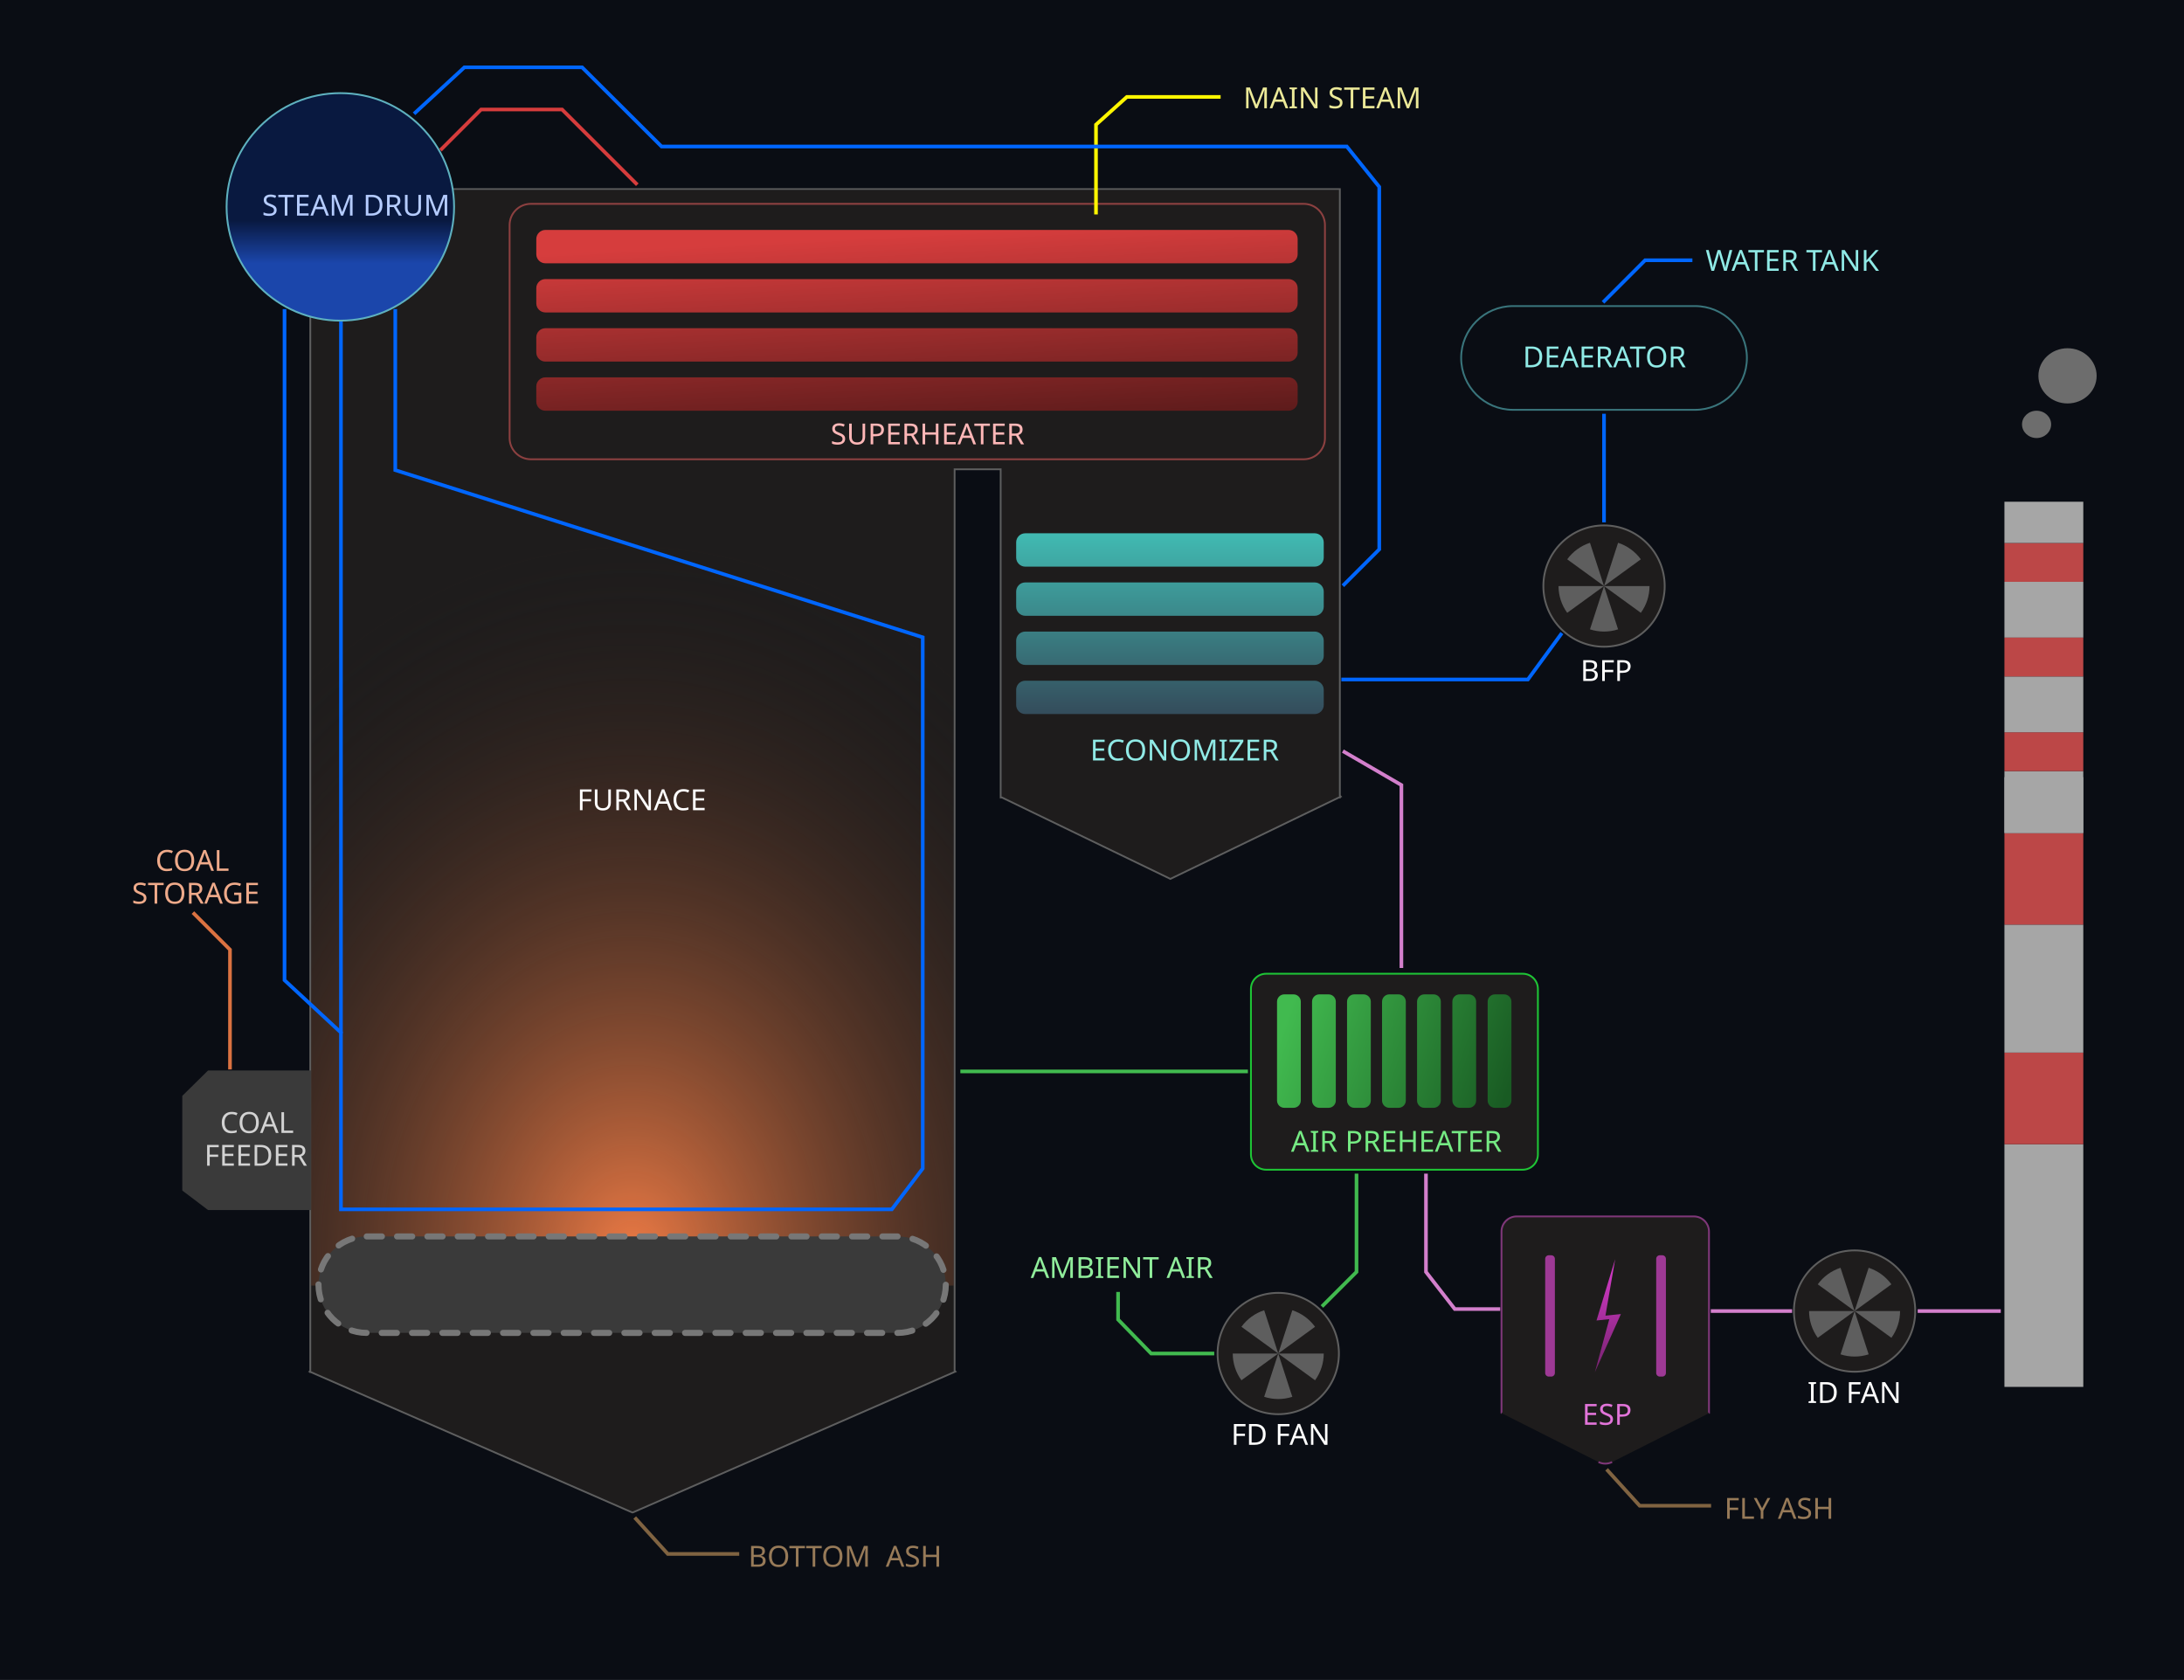
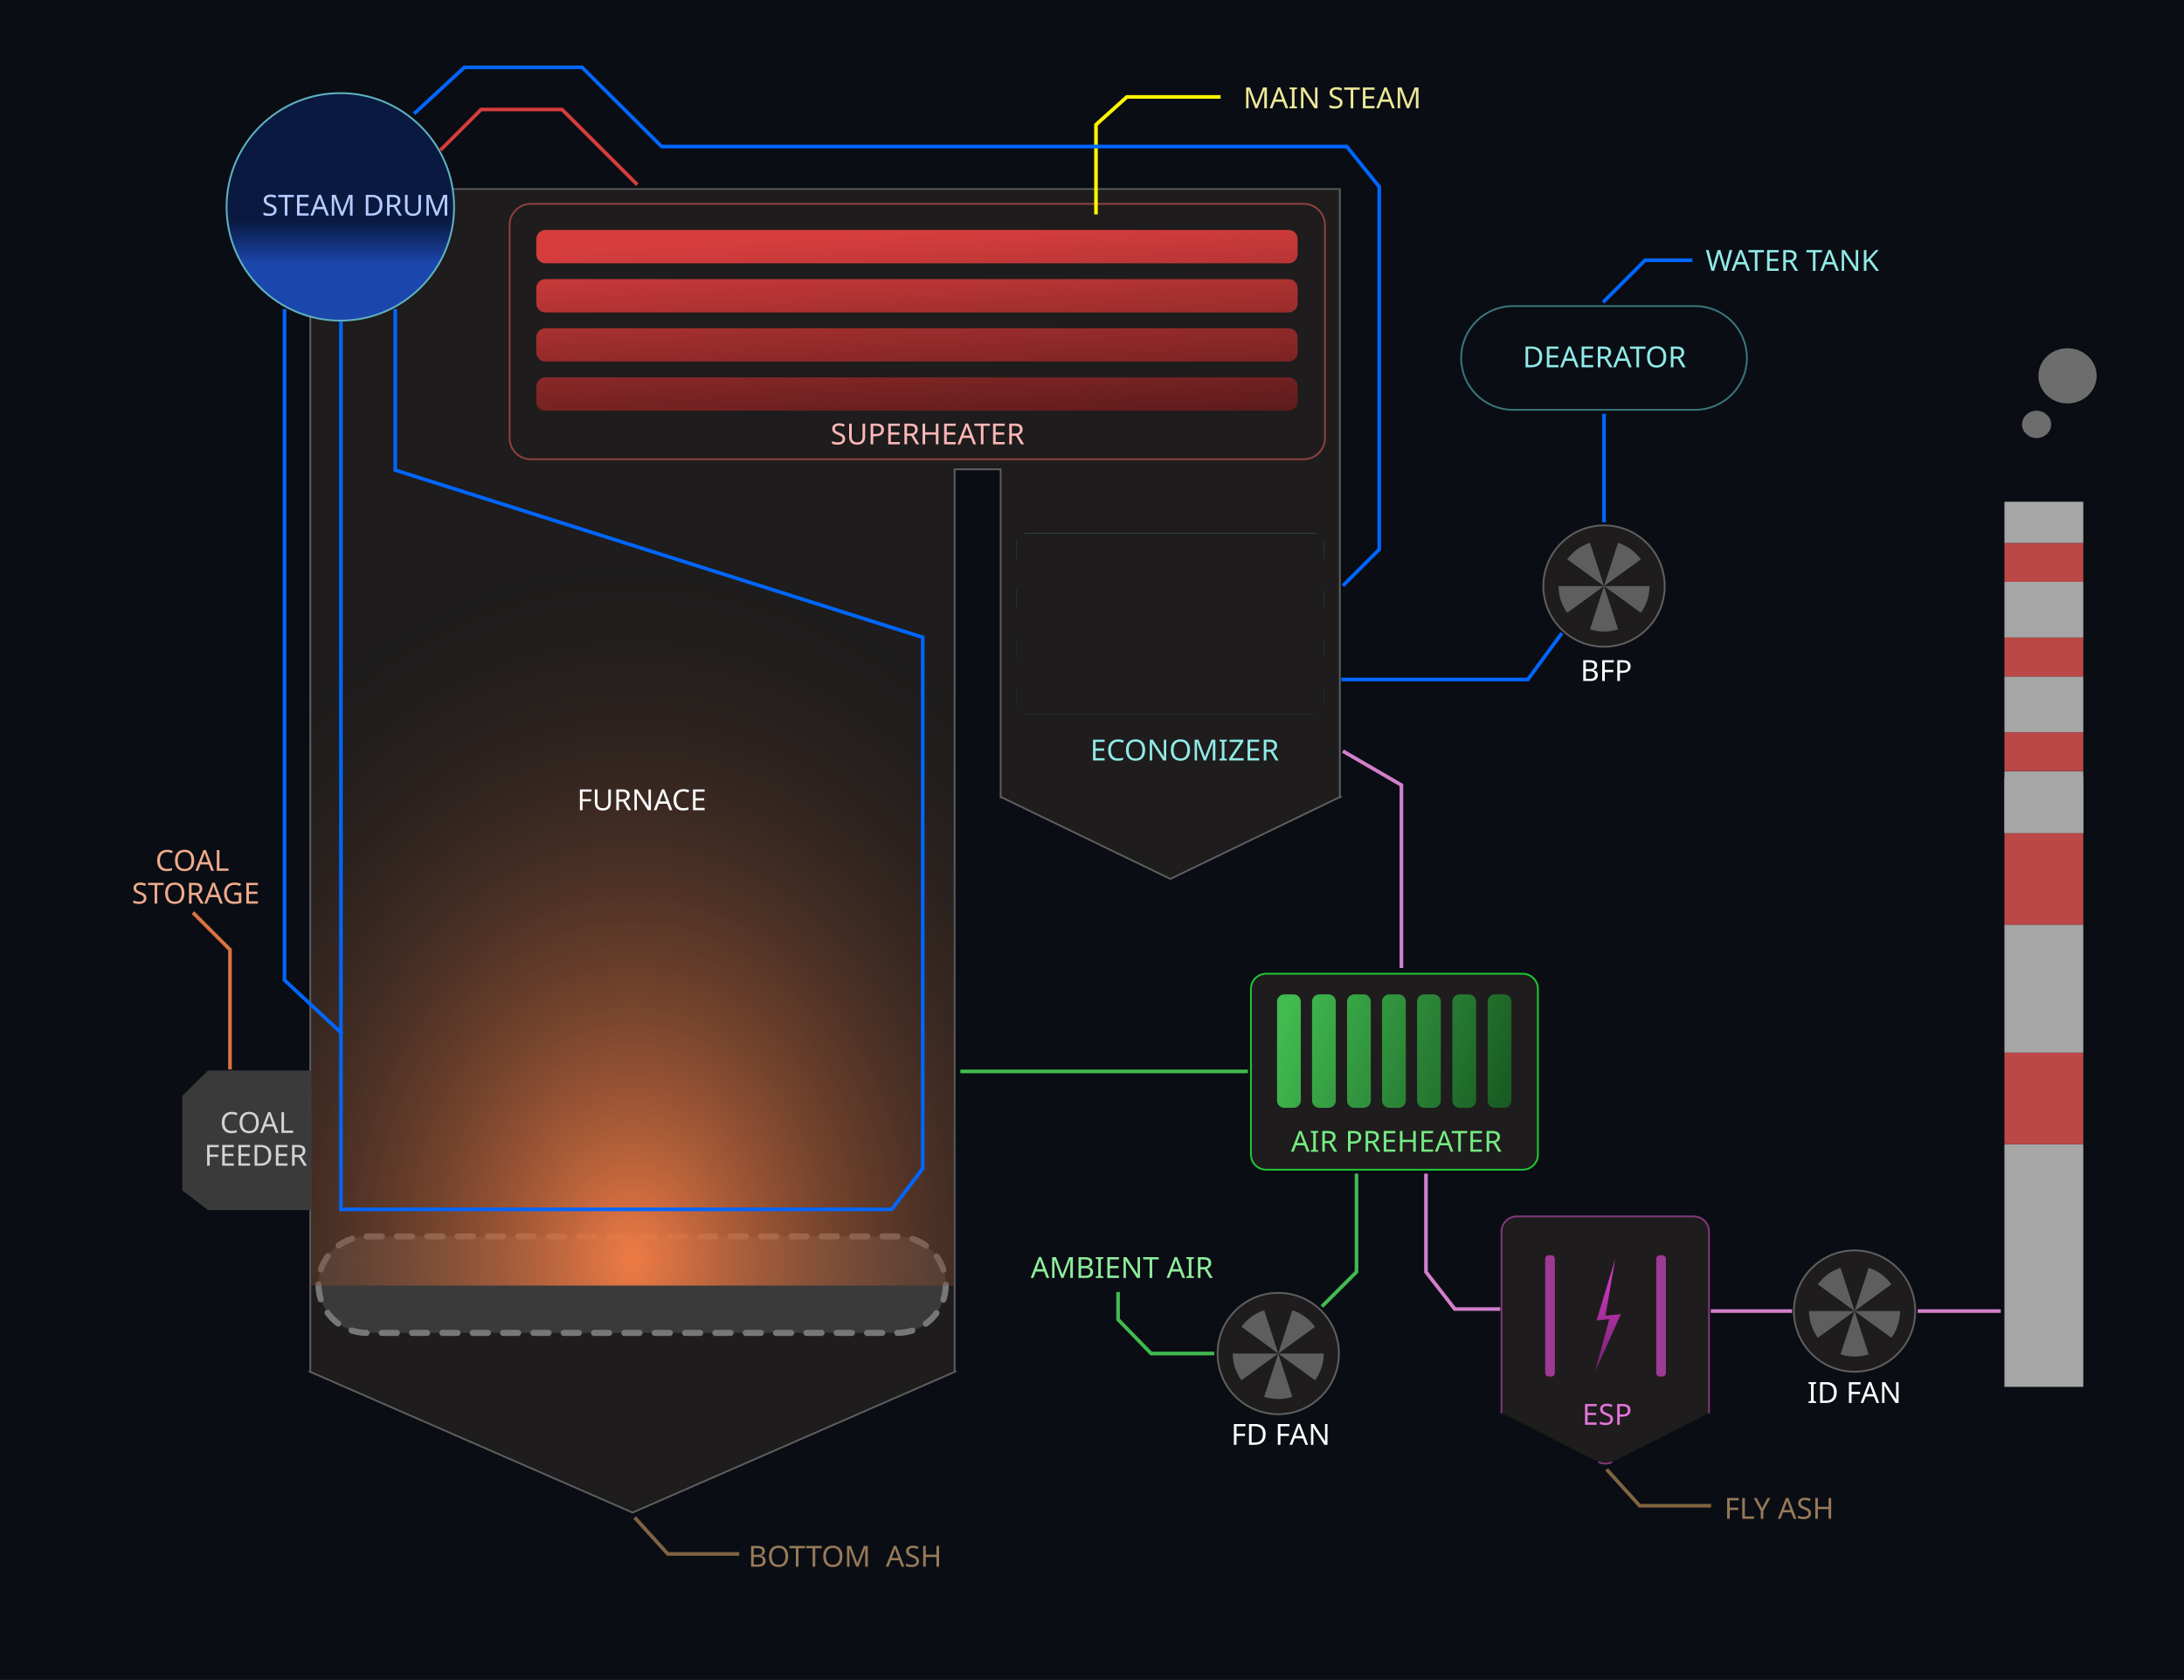
<svg xmlns="http://www.w3.org/2000/svg" viewBox="0 0 3600 2769" fill="none">
  <g id="STM01" clip-path="url(#clip0_1874_211)">
    <rect width="3600" height="2769" fill="#0A0D14" />
    <mask id="path-2-outside-1_1874_211" maskUnits="userSpaceOnUse" x="507" y="310" width="1706" height="2185" fill="black">
      <rect fill="white" x="507" y="310" width="1706" height="2185" />
      <path d="M2207 1312.11L2207.45 1312.55L2207 1312.77V1313H2206.52L1929.22 1447L1651.93 1313H1651V772H1572V2260L1572.22 2260.22L1042.61 2491.5L513 2260.22L513.223 2260H513V313H2207V1312.11Z" />
    </mask>
    <path d="M2207 1312.11L2207.45 1312.55L2207 1312.77V1313H2206.52L1929.22 1447L1651.93 1313H1651V772H1572V2260L1572.22 2260.22L1042.61 2491.5L513 2260.22L513.223 2260H513V313H2207V1312.11Z" fill="#1E1C1C" />
    <path d="M2207 1312.11H2204V1313.35L2204.88 1314.23L2207 1312.11ZM2207.45 1312.55L2208.75 1315.25L2212.56 1313.42L2209.57 1310.43L2207.45 1312.55ZM2207 1312.77L2205.7 1310.07L2204 1310.89V1312.77H2207ZM2207 1313V1316H2210V1313H2207ZM2206.52 1313V1310H2205.83L2205.22 1310.3L2206.52 1313ZM1929.22 1447L1927.92 1449.7L1929.22 1450.33L1930.53 1449.7L1929.22 1447ZM1651.93 1313L1653.23 1310.3L1652.61 1310H1651.93V1313ZM1651 1313H1648V1316H1651V1313ZM1651 772H1654V769H1651V772ZM1572 772V769H1569V772H1572ZM1572 2260H1569V2261.24L1569.88 2262.12L1572 2260ZM1572.22 2260.22L1573.42 2262.97L1577.45 2261.21L1574.34 2258.1L1572.22 2260.22ZM1042.61 2491.5L1041.41 2494.25L1042.61 2494.77L1043.81 2494.25L1042.61 2491.5ZM513 2260.22L510.879 2258.1L507.768 2261.21L511.799 2262.97L513 2260.22ZM513.223 2260L515.344 2262.12L520.465 2257H513.223V2260ZM513 2260H510V2263H513V2260ZM513 313V310H510V313H513ZM2207 313H2210V310H2207V313ZM2207 1312.11L2204.88 1314.23L2205.33 1314.67L2207.45 1312.55L2209.57 1310.43L2209.12 1309.98L2207 1312.11ZM2207.45 1312.55L2206.14 1309.85L2205.7 1310.07L2207 1312.77L2208.3 1315.47L2208.75 1315.25L2207.45 1312.55ZM2207 1312.77H2204V1313H2207H2210V1312.77H2207ZM2207 1313V1310H2206.52V1313V1316H2207V1313ZM2206.52 1313L2205.22 1310.3L1927.92 1444.3L1929.22 1447L1930.53 1449.7L2207.83 1315.7L2206.52 1313ZM1929.22 1447L1930.53 1444.3L1653.23 1310.3L1651.93 1313L1650.62 1315.7L1927.92 1449.7L1929.22 1447ZM1651.93 1313V1310H1651V1313V1316H1651.93V1313ZM1651 1313H1654V772H1651H1648V1313H1651ZM1651 772V769H1572V772V775H1651V772ZM1572 772H1569V2260H1572H1575V772H1572ZM1572 2260L1569.88 2262.12L1570.1 2262.34L1572.22 2260.22L1574.34 2258.1L1574.12 2257.88L1572 2260ZM1572.22 2260.22L1571.02 2257.47L1041.41 2488.75L1042.61 2491.5L1043.81 2494.25L1573.42 2262.97L1572.22 2260.22ZM1042.61 2491.5L1043.81 2488.75L514.201 2257.47L513 2260.22L511.799 2262.97L1041.41 2494.25L1042.61 2491.5ZM513 2260.22L515.121 2262.34L515.344 2262.12L513.223 2260L511.101 2257.88L510.879 2258.1L513 2260.22ZM513.223 2260V2257H513V2260V2263H513.223V2260ZM513 2260H516V313H513H510V2260H513ZM513 313V316H2207V313V310H513V313ZM2207 313H2204V1312.11H2207H2210V313H2207Z" fill="#5E5E5E" mask="url(#path-2-outside-1_1874_211)" />
    <path d="M2817 2328.93C2817 2328.97 2817.02 2329.02 2817.05 2329.05C2817.14 2329.14 2817.11 2329.28 2817.01 2329.33L2657.37 2409.82C2650.29 2413.39 2641.93 2413.39 2634.86 2409.82L2475.1 2329.27C2475.05 2329.25 2475.04 2329.18 2475.08 2329.14L2475.11 2329.11C2475.15 2329.07 2475.12 2329 2475.07 2329C2475.03 2329 2475 2328.97 2475 2328.93V2030C2475 2016.19 2486.19 2005 2500 2005H2792C2805.81 2005 2817 2016.19 2817 2030V2328.93Z" fill="#1E1C1C" />
    <path d="M2475.11 2329.11L2474.05 2328.05L2474.02 2328.08L2475.08 2329.14ZM2475 2328.93H2476.5V2030H2475H2473.5V2328.93H2475ZM2500 2005V2006.5H2792V2005V2003.5H2500V2005ZM2817 2030H2815.5V2328.93H2817H2818.5V2030H2817ZM2792 2005V2006.5C2804.98 2006.5 2815.5 2017.02 2815.5 2030H2817H2818.5C2818.5 2015.36 2806.64 2003.5 2792 2003.5V2005ZM2475 2030H2476.5C2476.5 2017.02 2487.02 2006.5 2500 2006.5V2005V2003.5C2485.36 2003.5 2473.5 2015.36 2473.5 2030H2475ZM2475.07 2329V2327.5C2475.86 2327.5 2476.5 2328.14 2476.5 2328.93H2475H2473.5C2473.5 2329.8 2474.2 2330.5 2475.07 2330.5V2329ZM2475.11 2329.11L2476.17 2330.17C2477.16 2329.19 2476.46 2327.5 2475.07 2327.5V2329V2330.5C2473.79 2330.5 2473.15 2328.95 2474.05 2328.05L2475.11 2329.11ZM2475.1 2329.27L2475.78 2327.93C2476.64 2328.37 2476.82 2329.52 2476.14 2330.2L2475.08 2329.14L2474.02 2328.08C2473.26 2328.84 2473.46 2330.13 2474.43 2330.61L2475.1 2329.27ZM2657.37 2409.82L2656.69 2408.49C2650.04 2411.84 2642.19 2411.84 2635.53 2408.49L2634.86 2409.82L2634.18 2411.16C2641.68 2414.95 2650.54 2414.95 2658.04 2411.16L2657.37 2409.82ZM2817.05 2329.05L2815.99 2330.11C2815.35 2329.47 2815.53 2328.4 2816.33 2327.99L2817.01 2329.33L2817.68 2330.67C2818.7 2330.16 2818.92 2328.8 2818.11 2327.99L2817.05 2329.05ZM2817.05 2329.05L2818.11 2327.99C2818.36 2328.24 2818.5 2328.58 2818.5 2328.93H2817H2815.5C2815.5 2329.37 2815.68 2329.8 2815.99 2330.11L2817.05 2329.05Z" fill="#7F3779" />
    <text id="COAL STORAGE" transform="translate(202 1393)" fill="#EFAA8A" style="white-space: pre" xml:space="preserve" font-family="Share Tech Mono" font-size="48" letter-spacing="0em">
      <tspan x="54.156" y="42.432">COAL </tspan>
      <tspan x="15.273" y="96.432">STORAGE</tspan>
    </text>
    <text id="AMBIENT AIR" transform="translate(1698 2064)" fill="#90ED9B" style="white-space: pre" xml:space="preserve" font-family="Share Tech Mono" font-size="48" letter-spacing="0em">
      <tspan x="0.93" y="42.432">AMBIENT AIR</tspan>
    </text>
    <text id="WATER TANK" transform="translate(2783 404)" fill="#90EAE6" style="white-space: pre" xml:space="preserve" font-family="Share Tech Mono" font-size="48" letter-spacing="0em">
      <tspan x="28.391" y="42.432">WATER TANK</tspan>
    </text>
    <text id="BOTTOM ASH" fill="#977A58" style="white-space: pre" xml:space="preserve" font-family="Share Tech Mono" font-size="48" letter-spacing="0em">
      <tspan x="1233.43" y="2582.43">BOTTOM  ASH</tspan>
    </text>
    <text id="FLY ASH" fill="#977A58" style="white-space: pre" xml:space="preserve" font-family="Share Tech Mono" font-size="48" letter-spacing="0em">
      <tspan x="2842.27" y="2503.43">FLY ASH</tspan>
    </text>
    <text id="MAIN STEAM" fill="#ECE998" style="white-space: pre" xml:space="preserve" font-family="Share Tech Mono" font-size="48" letter-spacing="0em">
      <tspan x="2049.39" y="178.432">MAIN STEAM</tspan>
    </text>
+     <text id="TRAVELLING GRATE" fill="#D2D2D2" style="white-space: pre" xml:space="preserve" font-family="Share Tech Mono" font-size="48" letter-spacing="0em">
+       <tspan x="834.125" y="2139.43">TRAVELLING GRATE</tspan>
+     </text>
+     <rect x="525" y="2038" width="1034" height="159" rx="79.5" fill="#3A3A3A" stroke="#777777" stroke-width="10" stroke-linecap="round" stroke-dasharray="25 25" />
    <rect id="GLOW FIRE" x="513" y="757" width="1059" height="1362" fill="url(#paint4_radial_1874_211)" />
    <g id="SMOKE">
      <ellipse id="Ellipse 178" cx="3408" cy="619.5" rx="48" ry="45.5" fill="#6D6D6D" />
      <ellipse id="Ellipse 179" cx="3357" cy="699.5" rx="24" ry="22.5" fill="#6D6D6D" />
    </g>
-     <text id="TRAVELLING GRATE" fill="#D2D2D2" style="white-space: pre" xml:space="preserve" font-family="Share Tech Mono" font-size="48" letter-spacing="0em">
-       <tspan x="834.125" y="2139.43">TRAVELLING GRATE</tspan>
-     </text>
-     <rect x="525" y="2038" width="1034" height="159" rx="79.5" fill="#3A3A3A" stroke="#777777" stroke-width="10" stroke-linecap="round" stroke-dasharray="25 25" />
    <g id="STEAM DRUM">
      <circle id="eqp SD" cx="561" cy="341" r="187.5" fill="url(#paint0_linear_1874_211)" stroke="#5EB1BF" stroke-width="3" />
      <text fill="#B5CCFF" style="white-space: pre" xml:space="preserve" font-family="Share Tech Mono" font-size="48" letter-spacing="0em">
        <tspan x="431.891" y="355.432">STEAM DRUM</tspan>
      </text>
    </g>
    <g id="FD FAN">
      <circle id="eqp FDF" cx="2107" cy="2231" r="100" fill="#1E1C1C" stroke="#5E5E5E" stroke-width="3" />
      <path id="blade FDF" d="M2130.18 2302.33C2115.11 2307.22 2098.89 2307.22 2083.82 2302.33L2107 2231L2130.18 2302.33ZM2046.32 2275.08C2037.01 2262.27 2032 2246.84 2032 2231H2107L2046.32 2275.08ZM2182 2231C2182 2246.84 2176.99 2262.27 2167.68 2275.08L2107 2231H2182ZM2107 2231L2046.32 2186.92C2055.63 2174.1 2068.76 2164.57 2083.82 2159.67L2107 2231ZM2130.18 2159.67C2145.24 2164.57 2158.37 2174.1 2167.68 2186.92L2107 2231L2130.18 2159.67Z" fill="#5E5E5E" />
      <text transform="translate(2029 2339)" fill="white" style="white-space: pre" xml:space="preserve" font-family="Share Tech Mono" font-size="48" letter-spacing="0em">
        <tspan x="0.234" y="42.432">FD FAN</tspan>
      </text>
    </g>
    <g id="BFP">
      <circle cx="2644" cy="966" r="100" fill="#1E1C1C" stroke="#5E5E5E" stroke-width="3" />
      <path id="blade BF P" d="M2667.18 1037.33C2652.11 1042.22 2635.89 1042.22 2620.82 1037.33L2644 966.001L2667.18 1037.33ZM2583.32 1010.08C2574.01 997.271 2569 981.839 2569 966.001H2644L2583.32 1010.08ZM2719 966.001C2719 981.839 2713.99 997.271 2704.68 1010.08L2644 966.001H2719ZM2644 966.001L2583.32 921.917C2592.63 909.104 2605.76 899.566 2620.82 894.672L2644 966.001ZM2667.18 894.672C2682.24 899.566 2695.37 909.104 2704.68 921.917L2644 966.001L2667.18 894.672Z" fill="#5E5E5E" />
      <text transform="translate(2605 1080)" fill="white" style="white-space: pre" xml:space="preserve" font-family="Share Tech Mono" font-size="48" letter-spacing="0em">
        <tspan x="0.117" y="42.432">BFP</tspan>
      </text>
    </g>
    <g id="ECONOMIZER">
      <path id="bar ECO" d="M2182 1162C2182 1170.28 2175.28 1177 2167 1177H1690C1681.72 1177 1675 1170.28 1675 1162V1137C1675 1128.72 1681.72 1122 1690 1122H2167C2175.28 1122 2182 1128.72 2182 1137V1162ZM2182 1081C2182 1089.28 2175.28 1096 2167 1096H1690C1681.72 1096 1675 1089.28 1675 1081V1056C1675 1047.72 1681.72 1041 1690 1041H2167C2175.28 1041 2182 1047.72 2182 1056V1081ZM2182 1000C2182 1008.28 2175.28 1015 2167 1015H1690C1681.72 1015 1675 1008.28 1675 1000V975C1675 966.716 1681.72 960 1690 960H2167C2175.28 960 2182 966.716 2182 975V1000ZM2182 919C2182 927.284 2175.28 934 2167 934H1690C1681.72 934 1675 927.284 1675 919V894C1675 885.716 1681.72 879 1690 879H2167C2175.28 879 2182 885.716 2182 894V919Z" fill="url(#paint2_linear_1874_211)" />
+       <rect id="eco bars" x="1675" y="879" width="507" height="298" fill="#1E1C1C" />
      <text fill="#90EAE6" style="white-space: pre" xml:space="preserve" font-family="Share Tech Mono" font-size="48" letter-spacing="0em">
        <tspan x="1797" y="1253.43">ECONOMIZER</tspan>
      </text>
    </g>
    <g id="SUPERHEATER">
      <rect id="eqp SH" x="840" y="336" width="1344" height="421" rx="35" stroke="#FA6464" stroke-opacity="0.5" stroke-width="3" />
      <path id="bar SH" d="M2139 662C2139 670.284 2132.28 677 2124 677H899C890.716 677 884 670.284 884 662V637C884 628.716 890.716 622 899 622H2124C2132.28 622 2139 628.716 2139 637V662ZM2139 581C2139 589.284 2132.28 596 2124 596H899C890.716 596 884 589.284 884 581V556C884 547.716 890.716 541 899 541H2124C2132.28 541 2139 547.716 2139 556V581ZM2139 500C2139 508.284 2132.28 515 2124 515H899C890.716 515 884 508.284 884 500V475C884 466.716 890.716 460 899 460H2124C2132.28 460 2139 466.716 2139 475V500ZM2139 419C2139 427.284 2132.28 434 2124 434H899C890.716 434 884 427.284 884 419V394C884 385.716 890.716 379 899 379H2124C2132.28 379 2139 385.716 2139 394V419Z" fill="url(#paint1_linear_1874_211)" />
      <text fill="#FFB7B7" style="white-space: pre" xml:space="preserve" font-family="Share Tech Mono" font-size="48" letter-spacing="0em">
        <tspan x="1369" y="732.432">SUPERHEATER</tspan>
      </text>
    </g>
    <g id="DEAERATOR">
      <rect id="eqp DEA" x="2408.5" y="504.5" width="471" height="171" rx="85.5" stroke="#39747B" stroke-width="3" />
      <text fill="#90EAE6" style="white-space: pre" xml:space="preserve" font-family="Share Tech Mono" font-size="48" letter-spacing="0em">
        <tspan x="2510" y="605.432">DEAERATOR</tspan>
      </text>
    </g>
    <g id="COAL FEEDER">
      <path id="eqp CF" d="M302 1806.9L343.506 1766H511V1993H343.506L302 1961.59V1806.9Z" fill="#3A3A3A" stroke="#3A3A3A" stroke-width="3" />
      <text transform="translate(332 1825)" fill="#D2D2D2" style="white-space: pre" xml:space="preserve" font-family="Share Tech Mono" font-size="48" letter-spacing="0em">
        <tspan x="30.656" y="42.432">COAL </tspan>
        <tspan x="4.734" y="96.432">FEEDER</tspan>
      </text>
    </g>
    <text id="FURNACE" fill="white" style="white-space: pre" xml:space="preserve" font-family="Share Tech Mono" font-size="48" letter-spacing="0em">
      <tspan x="951.273" y="1335.43">FURNACE</tspan>
    </text>
    <g id="AIR HEATER">
      <rect id="eqp APH" x="2062" y="1605" width="473" height="323" rx="25" fill="#1E1C1C" stroke="#1EC435" stroke-width="3" />
      <path id="bar APH" d="M2479.36 1639C2485.99 1639 2491.36 1644.37 2491.36 1651L2491.36 1814C2491.36 1820.63 2485.99 1826 2479.36 1826L2464.18 1826C2457.55 1826 2452.18 1820.63 2452.18 1814L2452.18 1651C2452.18 1644.37 2457.55 1639 2464.18 1639L2479.36 1639ZM2421.18 1639C2427.81 1639 2433.18 1644.37 2433.18 1651L2433.18 1814C2433.18 1820.63 2427.81 1826 2421.18 1826L2406 1826C2399.37 1826 2394 1820.63 2394 1814L2394 1651C2394 1644.37 2399.37 1639 2406 1639L2421.18 1639ZM2363 1639C2369.63 1639 2375 1644.37 2375 1651L2375 1814C2375 1820.63 2369.63 1826 2363 1826L2347.82 1826C2341.19 1826 2335.82 1820.63 2335.82 1814L2335.82 1651C2335.82 1644.37 2341.19 1639 2347.82 1639L2363 1639ZM2305.3 1639C2311.92 1639 2317.3 1644.37 2317.3 1651L2317.3 1814C2317.3 1820.63 2311.92 1826 2305.3 1826L2290.11 1826C2283.49 1826 2278.11 1820.63 2278.11 1814L2278.11 1651C2278.11 1644.37 2283.49 1639 2290.11 1639L2305.3 1639ZM2247.59 1639C2254.22 1639 2259.59 1644.37 2259.59 1651L2259.59 1814C2259.59 1820.63 2254.22 1826 2247.59 1826L2232.41 1826C2225.78 1826 2220.41 1820.63 2220.41 1814L2220.41 1651C2220.41 1644.37 2225.78 1639 2232.41 1639L2247.59 1639ZM2189.89 1639C2196.51 1639 2201.89 1644.37 2201.89 1651L2201.89 1814C2201.89 1820.63 2196.51 1826 2189.89 1826L2174.71 1826C2168.08 1826 2162.71 1820.63 2162.71 1814L2162.71 1651C2162.71 1644.37 2168.08 1639 2174.71 1639L2189.89 1639ZM2132.18 1639C2138.81 1639 2144.18 1644.37 2144.18 1651L2144.18 1814C2144.18 1820.63 2138.81 1826 2132.18 1826L2117 1826C2110.37 1826 2105 1820.63 2105 1814L2105 1651C2105 1644.37 2110.37 1639 2117 1639L2132.18 1639Z" fill="url(#paint3_linear_1874_211)" />
      <text fill="#75EA83" style="white-space: pre" xml:space="preserve" font-family="Share Tech Mono" font-size="48" letter-spacing="0em">
        <tspan x="2128" y="1898.43">AIR PREHEATER</tspan>
      </text>
    </g>
    <g id="ESP">
      <path id="PETIR" d="M2662.36 2075.47L2646.34 2168.59L2671.81 2165.93L2628.9 2261.87L2652.66 2174.33L2631.61 2176.53L2662.36 2075.47Z" fill="url(#paint5_linear_1874_211)" />
      <rect x="2730" y="2069" width="16" height="200" rx="6" fill="#9E3995" />
      <rect x="2547" y="2069" width="16" height="200" rx="6" fill="#9E3995" />
      <text fill="#E274D9" style="white-space: pre" xml:space="preserve" font-family="Share Tech Mono" font-size="48" letter-spacing="0em">
        <tspan x="2608" y="2348.43">ESP</tspan>
      </text>
    </g>
    <g id="ID FAN">
      <circle cx="3057" cy="2161" r="100" fill="#1E1C1C" stroke="#5E5E5E" stroke-width="3" />
      <path id="blade IDF" d="M3080.18 2232.33C3065.11 2237.22 3048.89 2237.22 3033.82 2232.33L3057 2161L3080.18 2232.33ZM2996.32 2205.08C2987.01 2192.27 2982 2176.84 2982 2161H3057L2996.32 2205.08ZM3132 2161C3132 2176.84 3126.99 2192.27 3117.68 2205.08L3057 2161H3132ZM3057 2161L2996.32 2116.92C3005.63 2104.1 3018.76 2094.57 3033.82 2089.67L3057 2161ZM3080.18 2089.67C3095.24 2094.57 3108.37 2104.1 3117.68 2116.92L3057 2161L3080.18 2089.67Z" fill="#5E5E5E" />
      <text transform="translate(2979 2270)" fill="white" style="white-space: pre" xml:space="preserve" font-family="Share Tech Mono" font-size="48" letter-spacing="0em">
        <tspan x="0.234" y="42.432">ID FAN</tspan>
      </text>
    </g>
    <g id="CHIMNEY">
      <rect id="Rectangle 530" x="3304" y="1886" width="130" height="400" fill="#A6A6A6" />
      <rect id="Rectangle 542" x="3304" y="1735" width="130" height="151" fill="#BC4747" />
      <rect id="Rectangle 543" x="3304" y="1524" width="130" height="211" fill="#A6A6A6" />
      <rect id="Rectangle 544" x="3304" y="1373" width="130" height="151" fill="#BC4747" />
      <rect id="Rectangle 545" x="3304" y="1271" width="130" height="102" fill="#A6A6A6" />
      <rect id="Rectangle 550" x="3304" y="1281" width="130" height="92" fill="#A6A6A6" />
      <rect id="Rectangle 546" x="3304" y="895" width="130" height="64" fill="#BC4747" />
      <rect id="Rectangle 551_2" x="3304" y="1207" width="130" height="64" fill="#BC4747" />
      <rect id="Rectangle 547" x="3304" y="1115" width="130" height="92" fill="#A6A6A6" />
      <rect id="Rectangle 549" x="3304" y="827" width="130" height="68" fill="#A6A6A6" />
      <rect id="Rectangle 552_2" x="3304" y="959" width="130" height="92" fill="#A6A6A6" />
      <rect id="Rectangle 548" x="3304" y="1051" width="130" height="64" fill="#BC4747" />
    </g>
    <g id="STEAMWATER_LINES">
      <path id="LINE yellow MAIN STEAM" d="M1806.58 353.498L1806.58 205.5L1857.5 159.725L2012 159.725" stroke="#FFF600" stroke-width="6" />
      <path id="LINE red DRUM to SUPER" d="M725.997 247.499L792.998 180.498L926.498 180.498L1050.5 304.5" stroke="#D63C3C" stroke-width="6" />
      <path id="LINE blue WATER WALL LEFT" d="M562 530L562 1703" stroke="#0066FF" stroke-width="6" />
      <path id="LINE blue DOWNCOMER" d="M651.549 509.5L651.549 774.89L1521 1050.5L1521 1926L1470 1993.36L562 1993.36L562 1702L468.998 1615.63L468.998 509.5" stroke="#0066FF" stroke-width="6" />
      <path id="LINE blue ECO to DRUM" d="M2213.5 965.5L2273.5 905.5L2273.5 308.001L2220 241.501L1090.5 241.499L959.501 111L765.501 111L682.501 187.501" stroke="#0066FF" stroke-width="6" />
      <path id="LINE blue BFP to ECO" d="M2574.5 1043.5L2518.5 1120L2211 1120" stroke="#0066FF" stroke-width="6" />
      <path id="LINE blue DEA to BFP" d="M2644 682L2644 861" stroke="#0066FF" stroke-width="6" />
      <path id="LINE blue WATER TANK" d="M2789.67 428.999L2711.67 428.999L2642.35 498.315" stroke="#0066FF" stroke-width="6" />
    </g>
    <g id="AIRGAS_LINES">
      <path id="LINE green APH to FURN" d="M2057 1766L1583 1766" stroke="#41BA4F" stroke-width="6" />
      <path id="LINE green FD FAN to APH" d="M2179 2153.5L2236 2096.5L2236 1934.5" stroke="#41BA4F" stroke-width="6" />
      <path id="LINE green AMBIENT AIR" d="M1843 2129.5L1843 2175L1897.5 2231L2001.5 2231" stroke="#41BA4F" stroke-width="6" />
      <path id="LINE pink CHIMNEY" d="M3161 2161H3298" stroke="#D37FCC" stroke-width="6" />
      <path id="LINE pink ESP to ID FAN" d="M2820 2161H2954" stroke="#D37FCC" stroke-width="6" />
      <path id="LINE pink APH to ESP" d="M2350.5 1934.5L2350.5 2096.5L2398 2157.68L2472.9 2157.68" stroke="#D37FCC" stroke-width="6" />
      <path id="LINE pink ECO to APH" d="M2213.5 1238L2310 1294L2310 1595.5" stroke="#D37FCC" stroke-width="6" />
    </g>
    <g id="COALASH_LINES">
      <path id="LINE brown FLY ASH" d="M2648.26 2421.91L2702.79 2481.9L2820.5 2481.9" stroke="#806341" stroke-width="6" />
      <path id="LINE brown BOTTOM ASH" d="M1046.25 2501.34L1100.79 2561.34L1218.5 2561.34" stroke="#806341" stroke-width="6" />
      <path id="LINE orange COAL" d="M318.001 1504.21L379.09 1565.3L379.09 1762.71" stroke="#DB7241" stroke-width="6" />
    </g>
    <defs>
      <linearGradient id="paint5_linear_1874_211" x1="2636.18" y1="2078.2" x2="2655.08" y2="2259.13" gradientUnits="userSpaceOnUse">
        <stop stop-color="#DC3CCF" />
        <stop offset="1" stop-color="#75226E" />
      </linearGradient>
      <linearGradient id="paint0_linear_1874_211" x1="561" y1="363.5" x2="561" y2="434" gradientUnits="userSpaceOnUse">
        <stop stop-color="#091940" />
        <stop offset="1" stop-color="#1B46AB" />
      </linearGradient>
      <linearGradient id="paint1_linear_1874_211" x1="1442.5" y1="389.5" x2="1460" y2="713" gradientUnits="userSpaceOnUse">
        <stop stop-color="#D63D3D" />
        <stop offset="1" stop-color="#5D1B1B" />
      </linearGradient>
      <linearGradient id="paint2_linear_1874_211" x1="1928.5" y1="879" x2="1928.5" y2="1177" gradientUnits="userSpaceOnUse">
        <stop stop-color="#41BAB2" />
        <stop offset="1" stop-color="#344C5B" />
      </linearGradient>
      <linearGradient id="paint3_linear_1874_211" x1="2115.5" y1="1692.37" x2="2477.75" y2="1821.27" gradientUnits="userSpaceOnUse">
        <stop stop-color="#41BA4F" />
        <stop offset="1" stop-color="#195B23" />
      </linearGradient>
      <radialGradient id="paint4_radial_1874_211" cx="0" cy="0" r="1" gradientUnits="userSpaceOnUse" gradientTransform="translate(1042 2072.5) rotate(-90) scale(1188 923.709)">
        <stop stop-color="#EF7B45" />
        <stop offset="1" stop-color="#1E1C1C" stop-opacity="0" />
      </radialGradient>
      <clipPath id="clip0_1874_211">
        <rect width="3600" height="2769" fill="white" />
      </clipPath>
    </defs>
  </g>
</svg>
